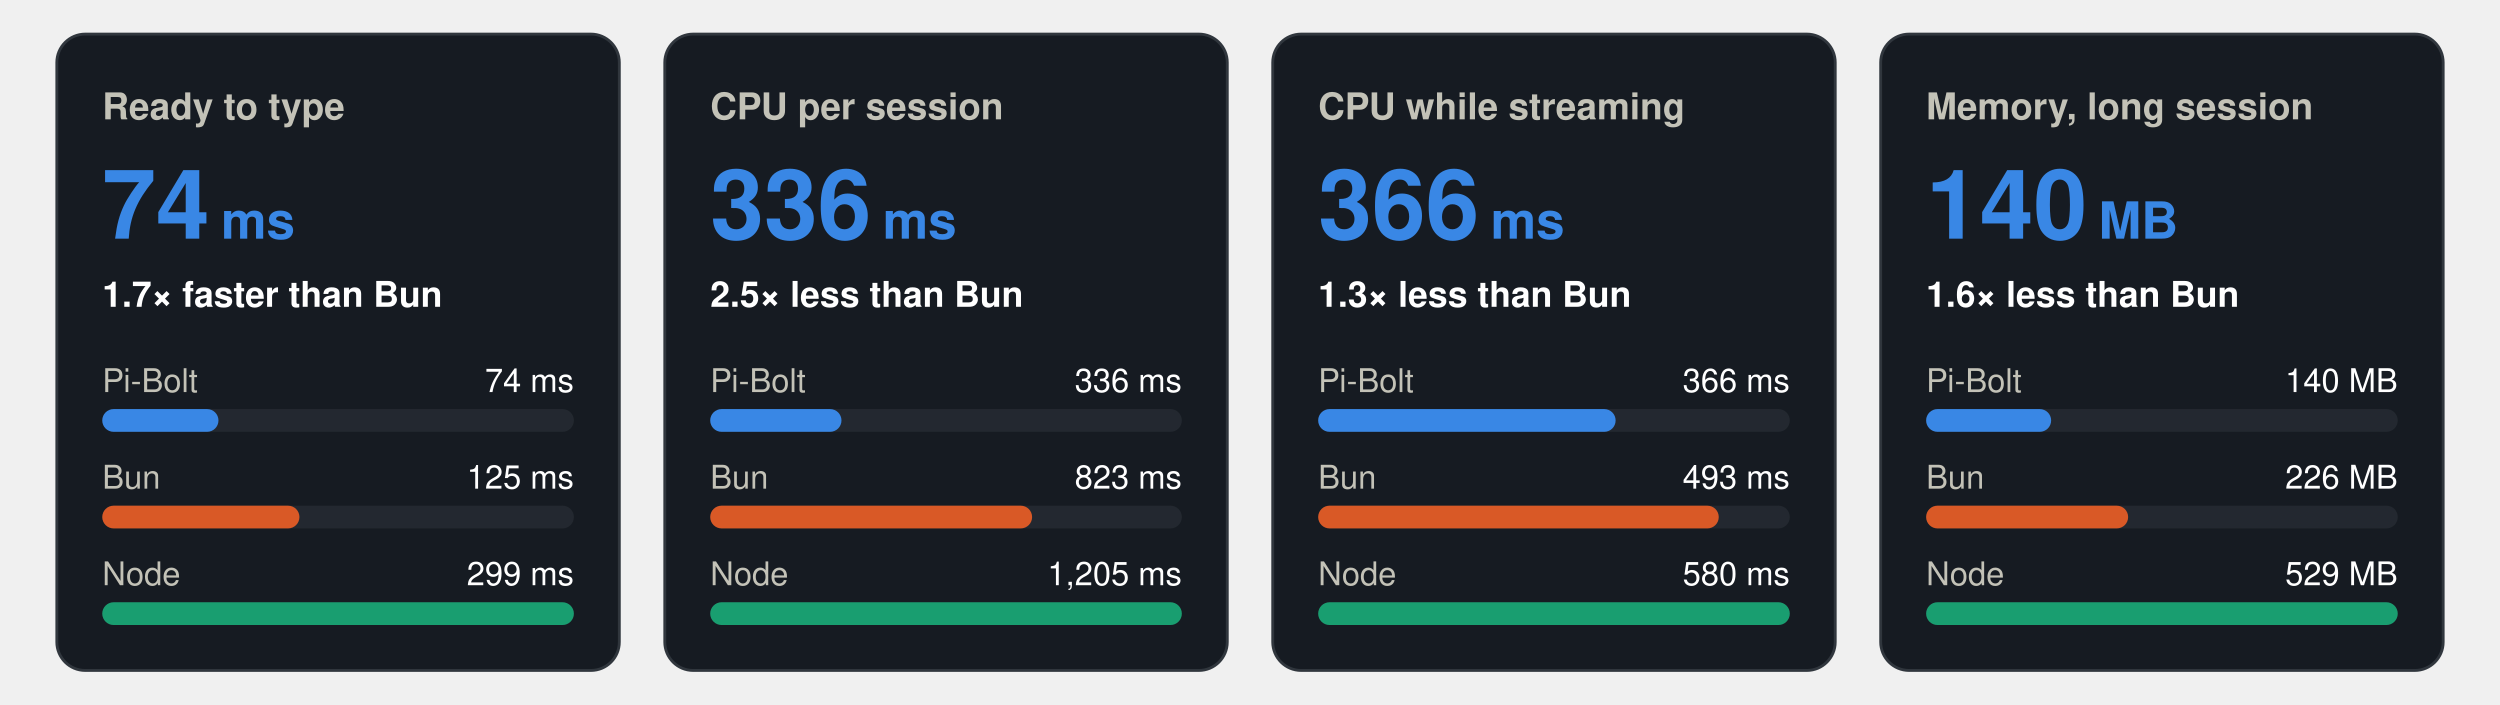
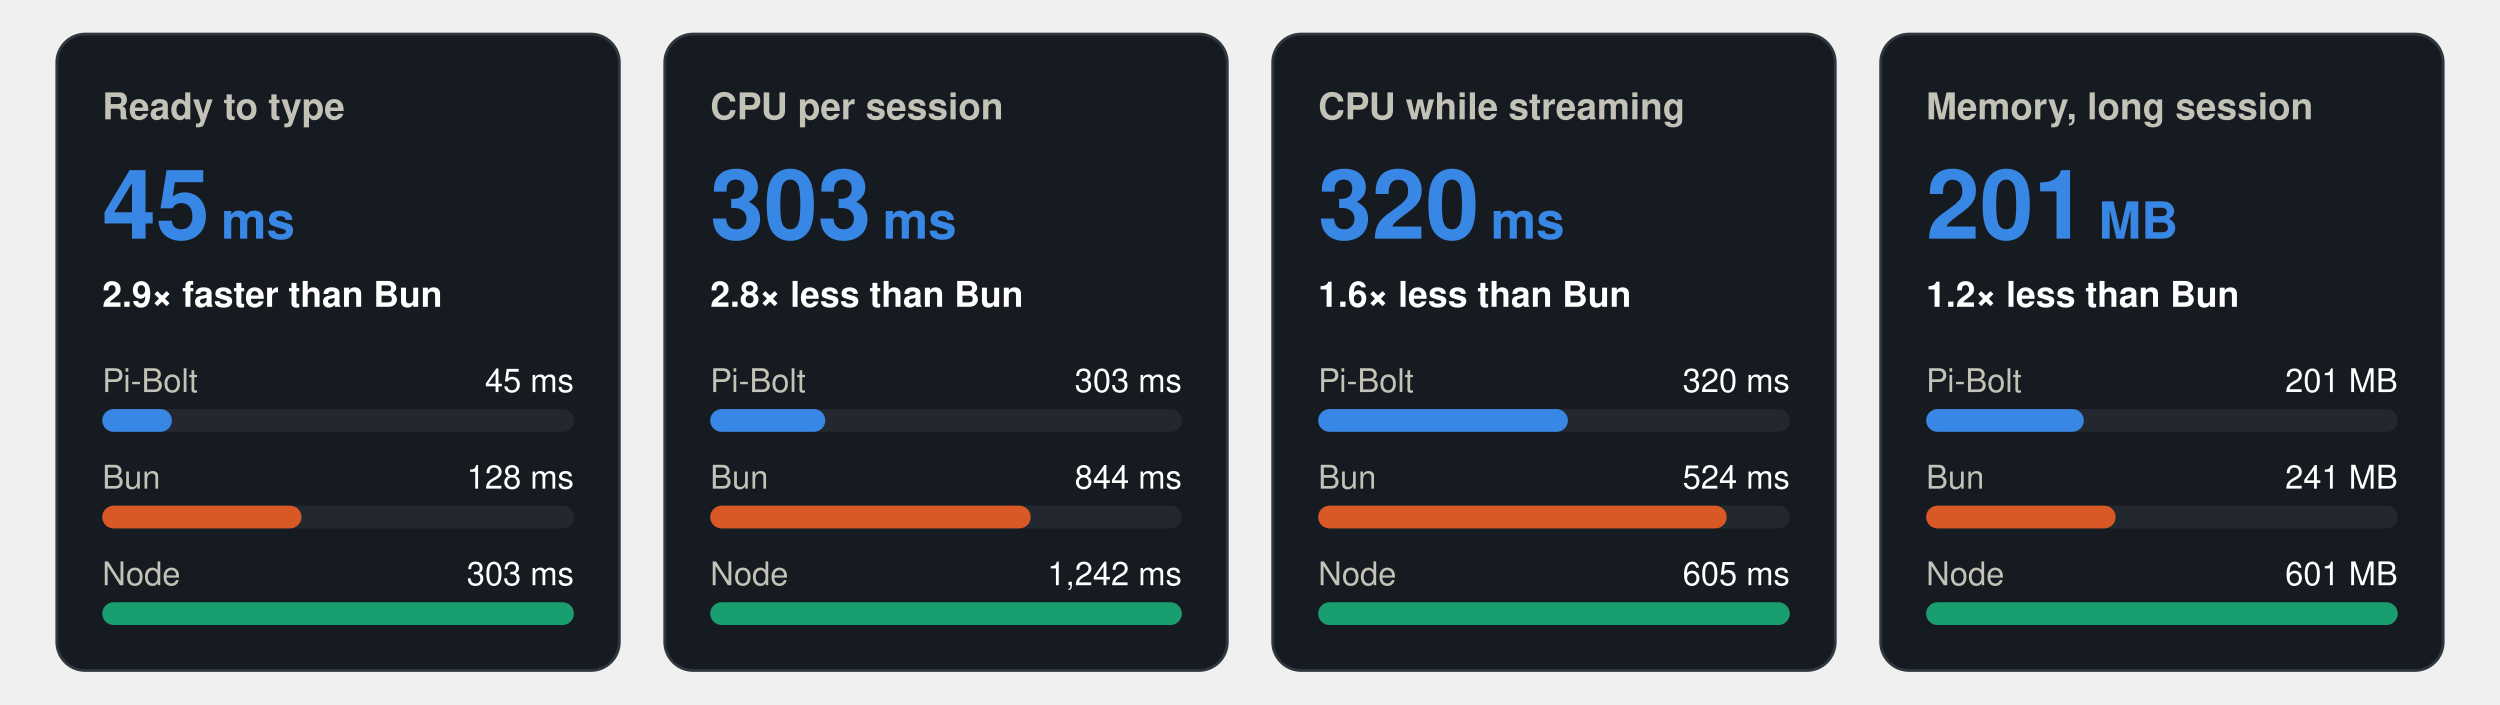
<svg xmlns="http://www.w3.org/2000/svg" width="880" height="248" viewBox="0 0 880 248" role="img" aria-label="Pi-Bolt compared with Bun and Node">
  <style>text{font-family:-apple-system, BlinkMacSystemFont, 'Segoe UI', Helvetica, Arial, sans-serif;font-variant-numeric:tabular-nums}</style>
  <rect x="20.0" y="12" width="198.0" height="224" rx="10" fill="#161b22" stroke="#30363d" />
  <text x="36.0" y="42" font-size="13" font-weight="600" fill="#c3c2b7">Ready to type</text>
-   <text x="36.0" y="84" font-size="34" font-weight="700" fill="#3987e5">74<tspan font-size="18" font-weight="600" dx="4">ms</tspan>
+   <text x="36.0" y="84" font-size="34" font-weight="700" fill="#3987e5">45<tspan font-size="18" font-weight="600" dx="4">ms</tspan>
  </text>
-   <text x="36.0" y="108" font-size="12.5" font-weight="600" fill="#ffffff">1.7× faster than Bun</text>
+   <text x="36.0" y="108" font-size="12.5" font-weight="600" fill="#ffffff">2.9× faster than Bun</text>
  <text x="36.0" y="138" font-size="11.5" fill="#c3c2b7">Pi-Bolt</text>
-   <text x="202.0" y="138" font-size="11.5" text-anchor="end" fill="#ffffff">74 ms</text>
+   <text x="202.0" y="138" font-size="11.5" text-anchor="end" fill="#ffffff">45 ms</text>
  <rect x="36.0" y="144" width="166.0" height="8" rx="4" fill="#30363d" opacity="0.5" />
-   <rect x="36.0" y="144" width="40.9" height="8" rx="4" fill="#3987e5" />
+   <rect x="36.0" y="144" width="24.5" height="8" rx="4" fill="#3987e5" />
  <text x="36.0" y="172" font-size="11.5" fill="#c3c2b7">Bun</text>
-   <text x="202.0" y="172" font-size="11.5" text-anchor="end" fill="#ffffff">125 ms</text>
+   <text x="202.0" y="172" font-size="11.5" text-anchor="end" fill="#ffffff">128 ms</text>
  <rect x="36.0" y="178" width="166.0" height="8" rx="4" fill="#30363d" opacity="0.5" />
-   <rect x="36.0" y="178" width="69.4" height="8" rx="4" fill="#d95926" />
+   <rect x="36.0" y="178" width="70.1" height="8" rx="4" fill="#d95926" />
  <text x="36.0" y="206" font-size="11.5" fill="#c3c2b7">Node</text>
-   <text x="202.0" y="206" font-size="11.5" text-anchor="end" fill="#ffffff">299 ms</text>
+   <text x="202.0" y="206" font-size="11.5" text-anchor="end" fill="#ffffff">303 ms</text>
  <rect x="36.0" y="212" width="166.0" height="8" rx="4" fill="#30363d" opacity="0.5" />
  <rect x="36.0" y="212" width="166.0" height="8" rx="4" fill="#199e70" />
  <rect x="234.0" y="12" width="198.0" height="224" rx="10" fill="#161b22" stroke="#30363d" />
  <text x="250.0" y="42" font-size="13" font-weight="600" fill="#c3c2b7">CPU per session</text>
-   <text x="250.0" y="84" font-size="34" font-weight="700" fill="#3987e5">336<tspan font-size="18" font-weight="600" dx="4">ms</tspan>
+   <text x="250.0" y="84" font-size="34" font-weight="700" fill="#3987e5">303<tspan font-size="18" font-weight="600" dx="4">ms</tspan>
  </text>
-   <text x="250.0" y="108" font-size="12.5" font-weight="600" fill="#ffffff">2.5× less than Bun</text>
+   <text x="250.0" y="108" font-size="12.5" font-weight="600" fill="#ffffff">2.8× less than Bun</text>
  <text x="250.0" y="138" font-size="11.5" fill="#c3c2b7">Pi-Bolt</text>
-   <text x="416.0" y="138" font-size="11.5" text-anchor="end" fill="#ffffff">336 ms</text>
+   <text x="416.0" y="138" font-size="11.5" text-anchor="end" fill="#ffffff">303 ms</text>
  <rect x="250.0" y="144" width="166.0" height="8" rx="4" fill="#30363d" opacity="0.5" />
-   <rect x="250.0" y="144" width="46.2" height="8" rx="4" fill="#3987e5" />
+   <rect x="250.0" y="144" width="40.5" height="8" rx="4" fill="#3987e5" />
  <text x="250.0" y="172" font-size="11.5" fill="#c3c2b7">Bun</text>
-   <text x="416.0" y="172" font-size="11.5" text-anchor="end" fill="#ffffff">823 ms</text>
+   <text x="416.0" y="172" font-size="11.5" text-anchor="end" fill="#ffffff">844 ms</text>
  <rect x="250.0" y="178" width="166.0" height="8" rx="4" fill="#30363d" opacity="0.5" />
-   <rect x="250.0" y="178" width="113.3" height="8" rx="4" fill="#d95926" />
+   <rect x="250.0" y="178" width="112.8" height="8" rx="4" fill="#d95926" />
  <text x="250.0" y="206" font-size="11.5" fill="#c3c2b7">Node</text>
-   <text x="416.0" y="206" font-size="11.5" text-anchor="end" fill="#ffffff">1,205 ms</text>
+   <text x="416.0" y="206" font-size="11.5" text-anchor="end" fill="#ffffff">1,242 ms</text>
  <rect x="250.0" y="212" width="166.0" height="8" rx="4" fill="#30363d" opacity="0.5" />
  <rect x="250.0" y="212" width="166.0" height="8" rx="4" fill="#199e70" />
  <rect x="448.0" y="12" width="198.0" height="224" rx="10" fill="#161b22" stroke="#30363d" />
  <text x="464.0" y="42" font-size="13" font-weight="600" fill="#c3c2b7">CPU while streaming</text>
-   <text x="464.0" y="84" font-size="34" font-weight="700" fill="#3987e5">366<tspan font-size="18" font-weight="600" dx="4">ms</tspan>
+   <text x="464.0" y="84" font-size="34" font-weight="700" fill="#3987e5">320<tspan font-size="18" font-weight="600" dx="4">ms</tspan>
  </text>
-   <text x="464.0" y="108" font-size="12.5" font-weight="600" fill="#ffffff">1.3× less than Bun</text>
+   <text x="464.0" y="108" font-size="12.5" font-weight="600" fill="#ffffff">1.6× less than Bun</text>
  <text x="464.0" y="138" font-size="11.5" fill="#c3c2b7">Pi-Bolt</text>
-   <text x="630.0" y="138" font-size="11.5" text-anchor="end" fill="#ffffff">366 ms</text>
+   <text x="630.0" y="138" font-size="11.5" text-anchor="end" fill="#ffffff">320 ms</text>
  <rect x="464.0" y="144" width="166.0" height="8" rx="4" fill="#30363d" opacity="0.5" />
-   <rect x="464.0" y="144" width="104.7" height="8" rx="4" fill="#3987e5" />
+   <rect x="464.0" y="144" width="87.9" height="8" rx="4" fill="#3987e5" />
  <text x="464.0" y="172" font-size="11.5" fill="#c3c2b7">Bun</text>
-   <text x="630.0" y="172" font-size="11.5" text-anchor="end" fill="#ffffff">493 ms</text>
+   <text x="630.0" y="172" font-size="11.5" text-anchor="end" fill="#ffffff">524 ms</text>
  <rect x="464.0" y="178" width="166.0" height="8" rx="4" fill="#30363d" opacity="0.5" />
-   <rect x="464.0" y="178" width="141.0" height="8" rx="4" fill="#d95926" />
+   <rect x="464.0" y="178" width="143.8" height="8" rx="4" fill="#d95926" />
  <text x="464.0" y="206" font-size="11.5" fill="#c3c2b7">Node</text>
-   <text x="630.0" y="206" font-size="11.5" text-anchor="end" fill="#ffffff">580 ms</text>
+   <text x="630.0" y="206" font-size="11.5" text-anchor="end" fill="#ffffff">605 ms</text>
  <rect x="464.0" y="212" width="166.0" height="8" rx="4" fill="#30363d" opacity="0.5" />
  <rect x="464.0" y="212" width="166.0" height="8" rx="4" fill="#199e70" />
  <rect x="662.0" y="12" width="198.0" height="224" rx="10" fill="#161b22" stroke="#30363d" />
  <text x="678.0" y="42" font-size="13" font-weight="600" fill="#c3c2b7">Memory, long session</text>
-   <text x="678.0" y="84" font-size="34" font-weight="700" fill="#3987e5">140<tspan font-size="18" font-weight="600" dx="4">MB</tspan>
+   <text x="678.0" y="84" font-size="34" font-weight="700" fill="#3987e5">201<tspan font-size="18" font-weight="600" dx="4">MB</tspan>
  </text>
-   <text x="678.0" y="108" font-size="12.5" font-weight="600" fill="#ffffff">1.6× less than Bun</text>
+   <text x="678.0" y="108" font-size="12.5" font-weight="600" fill="#ffffff">1.2× less than Bun</text>
  <text x="678.0" y="138" font-size="11.5" fill="#c3c2b7">Pi-Bolt</text>
-   <text x="844.0" y="138" font-size="11.5" text-anchor="end" fill="#ffffff">140 MB</text>
+   <text x="844.0" y="138" font-size="11.5" text-anchor="end" fill="#ffffff">201 MB</text>
  <rect x="678.0" y="144" width="166.0" height="8" rx="4" fill="#30363d" opacity="0.5" />
-   <rect x="678.0" y="144" width="44.0" height="8" rx="4" fill="#3987e5" />
+   <rect x="678.0" y="144" width="55.5" height="8" rx="4" fill="#3987e5" />
  <text x="678.0" y="172" font-size="11.5" fill="#c3c2b7">Bun</text>
-   <text x="844.0" y="172" font-size="11.5" text-anchor="end" fill="#ffffff">226 MB</text>
+   <text x="844.0" y="172" font-size="11.5" text-anchor="end" fill="#ffffff">241 MB</text>
  <rect x="678.0" y="178" width="166.0" height="8" rx="4" fill="#30363d" opacity="0.5" />
-   <rect x="678.0" y="178" width="71.1" height="8" rx="4" fill="#d95926" />
+   <rect x="678.0" y="178" width="66.7" height="8" rx="4" fill="#d95926" />
  <text x="678.0" y="206" font-size="11.5" fill="#c3c2b7">Node</text>
-   <text x="844.0" y="206" font-size="11.5" text-anchor="end" fill="#ffffff">529 MB</text>
+   <text x="844.0" y="206" font-size="11.5" text-anchor="end" fill="#ffffff">601 MB</text>
  <rect x="678.0" y="212" width="166.0" height="8" rx="4" fill="#30363d" opacity="0.5" />
  <rect x="678.0" y="212" width="166.0" height="8" rx="4" fill="#199e70" />
</svg>
